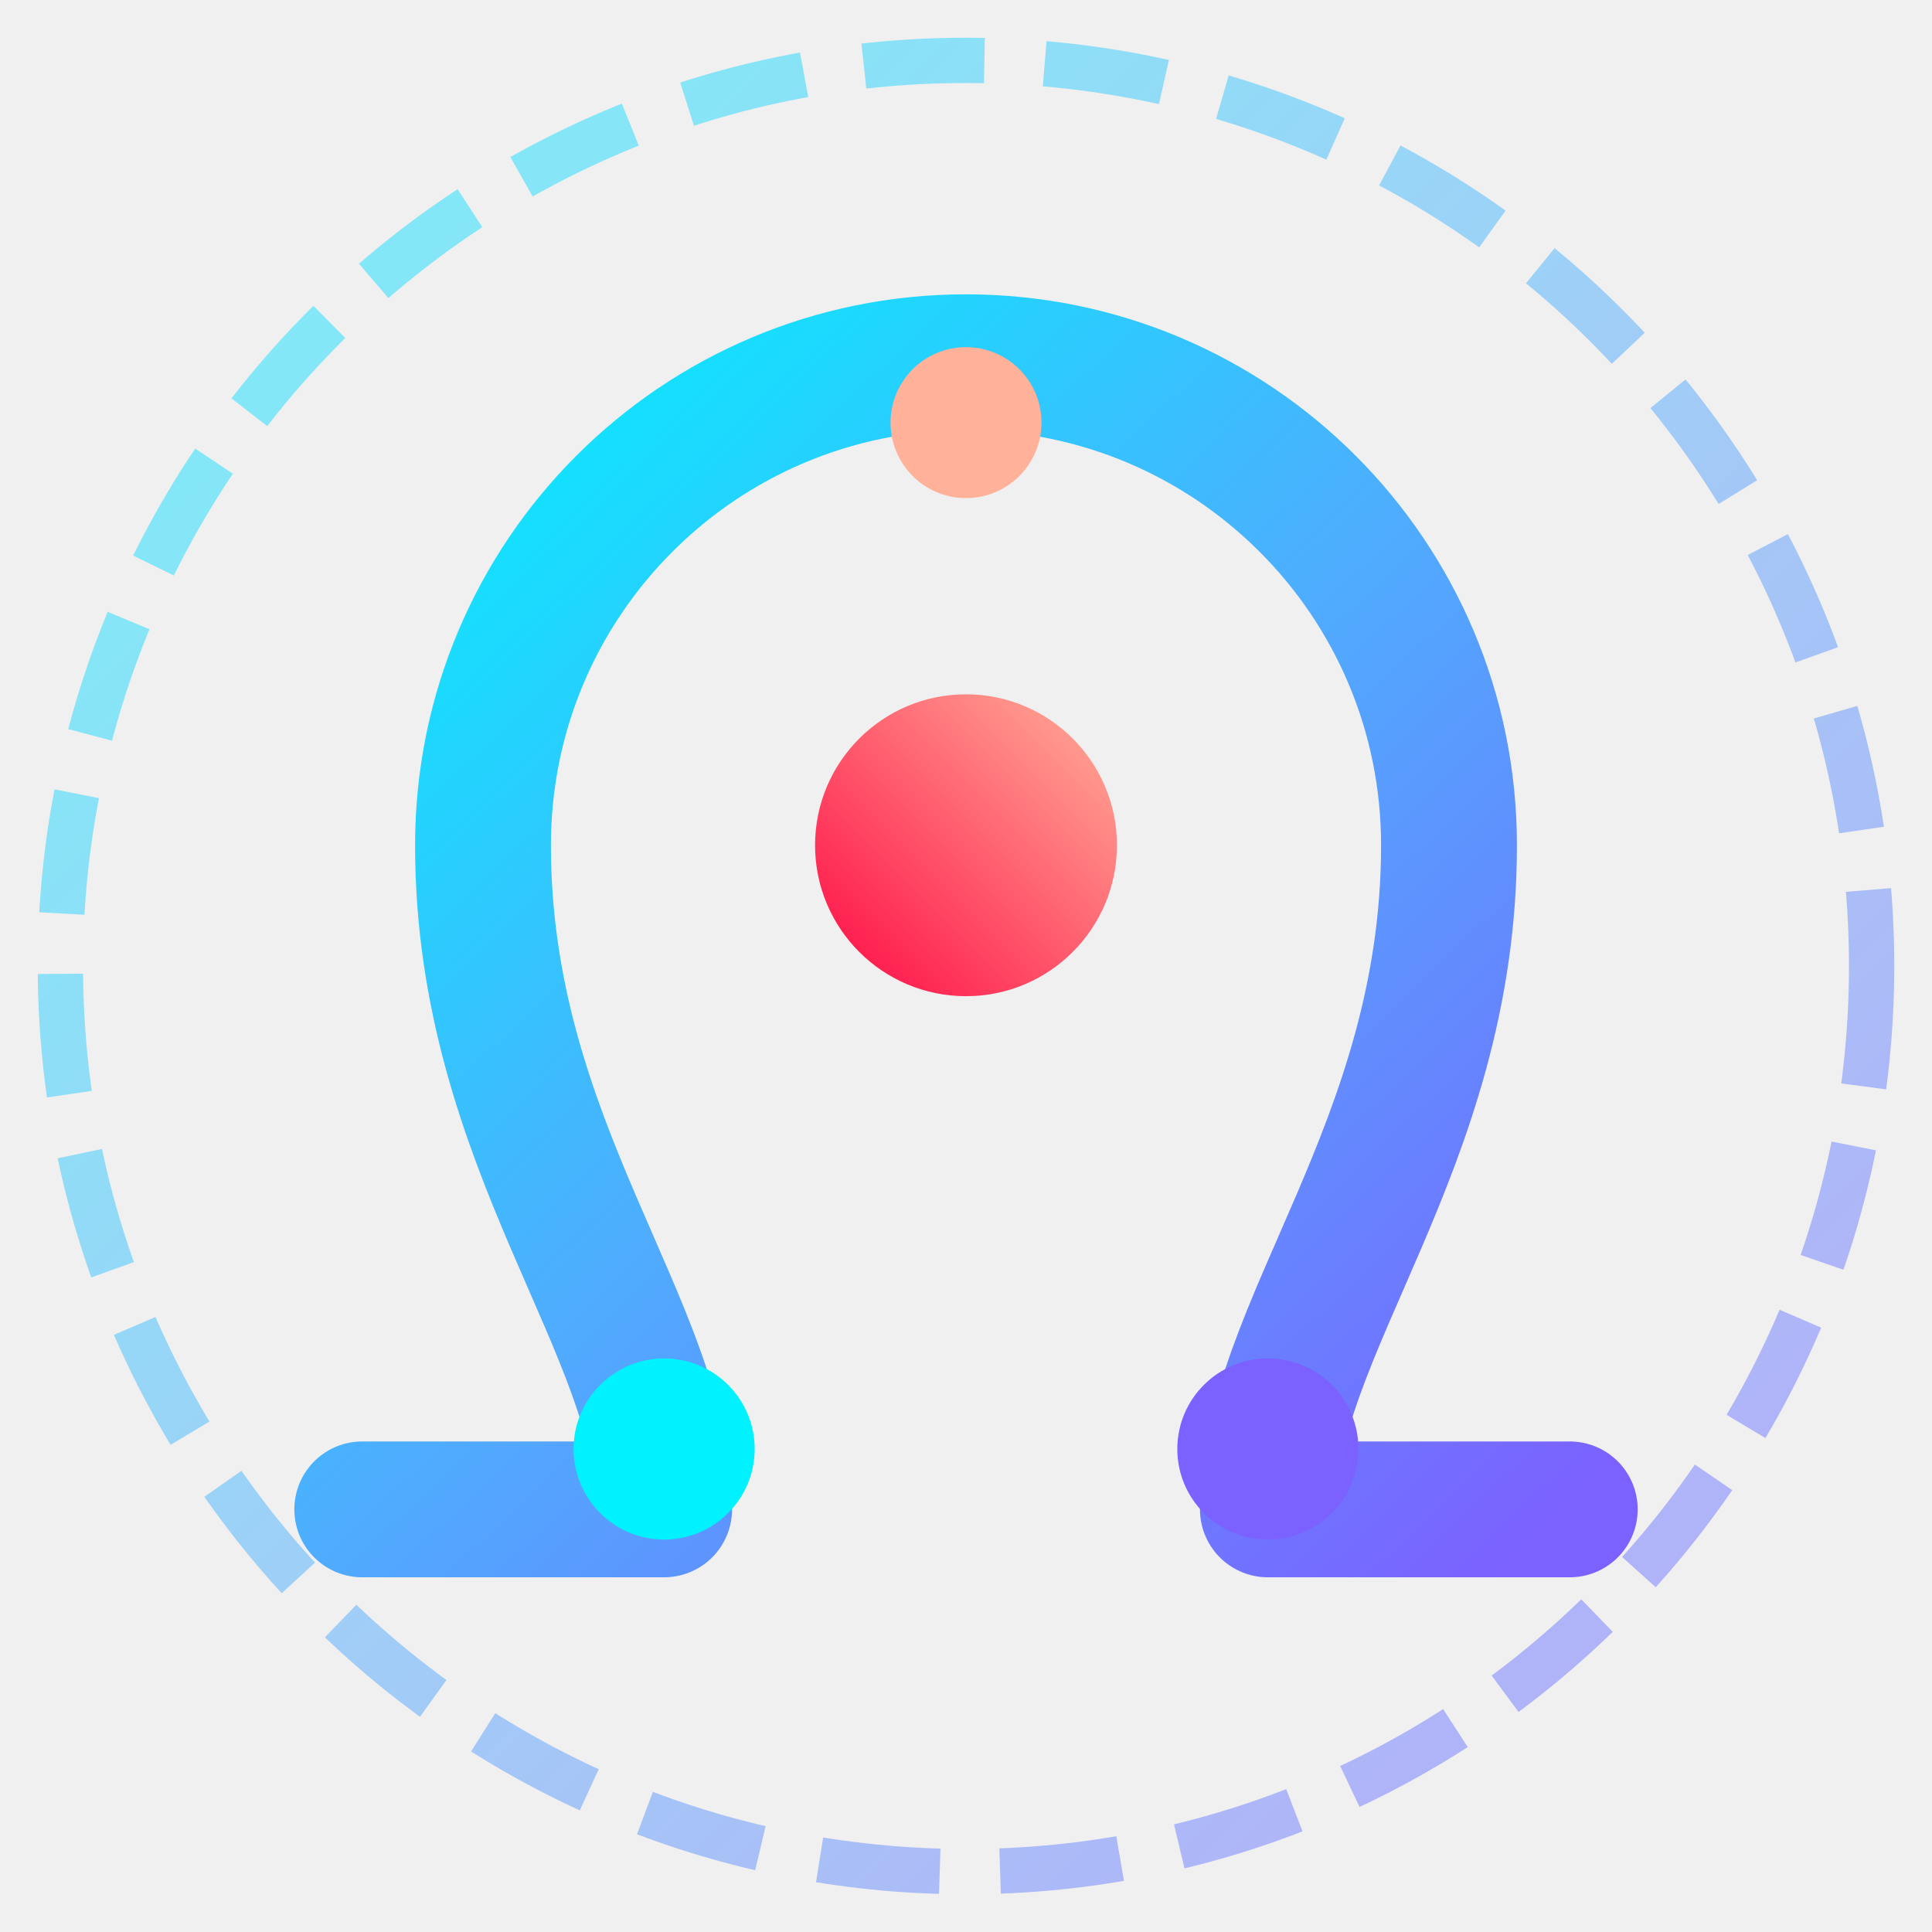
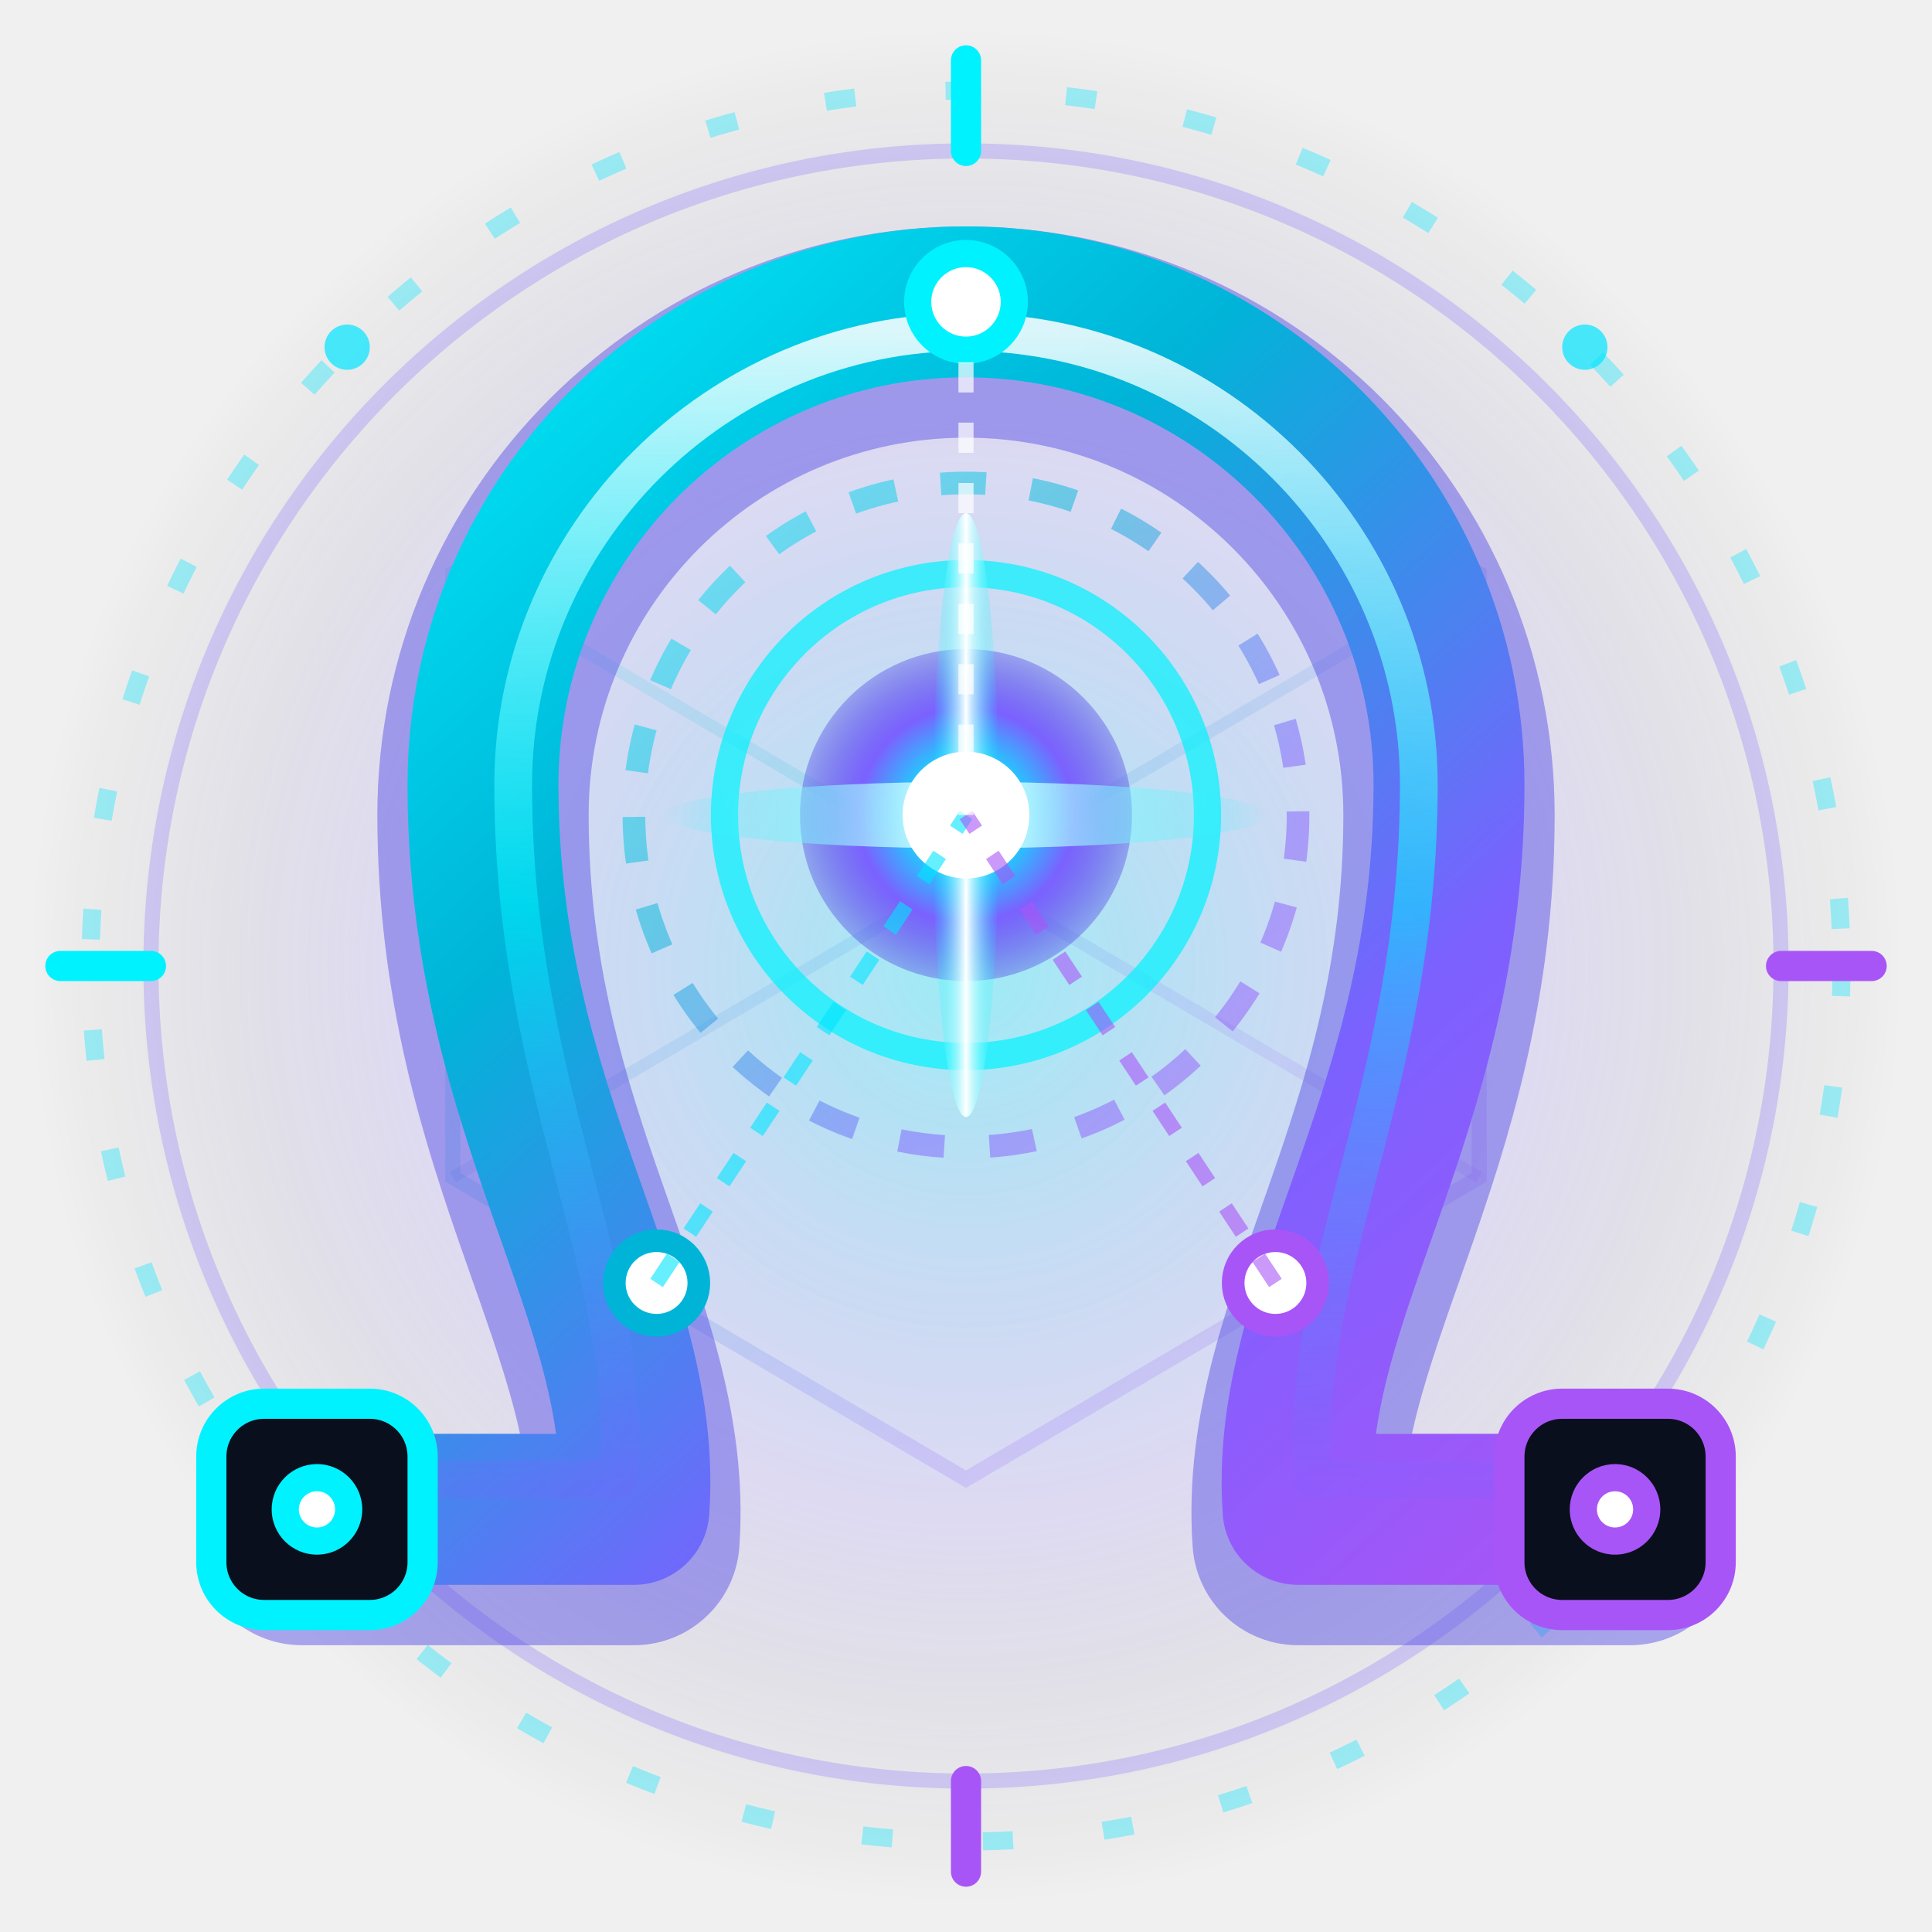
- <svg xmlns="http://www.w3.org/2000/svg" viewBox="0 0 64 64" fill="none">
+ <svg xmlns="http://www.w3.org/2000/svg" viewBox="0 0 128 128" fill="none">
  <defs>
-     <linearGradient id="opo-mesh-grad" x1="0%" y1="0%" x2="100%" y2="100%">
+     <radialGradient id="opo-glow-ambient" cx="50%" cy="50%" r="50%">
+       <stop offset="0%" stop-color="#00E5FF" stop-opacity="0.35" />
+       <stop offset="60%" stop-color="#7B61FF" stop-opacity="0.15" />
+       <stop offset="100%" stop-color="#070A13" stop-opacity="0" />
+     </radialGradient>
+     <linearGradient id="opo-chassis-grad" x1="0%" y1="0%" x2="100%" y2="100%">
      <stop offset="0%" stop-color="#00F2FE" />
-       <stop offset="50%" stop-color="#4FACFE" />
-       <stop offset="100%" stop-color="#7B61FF" />
+       <stop offset="35%" stop-color="#00B4D8" />
+       <stop offset="70%" stop-color="#7B61FF" />
+       <stop offset="100%" stop-color="#A855F7" />
    </linearGradient>
-     <linearGradient id="inner-core" x1="0%" y1="100%" x2="100%" y2="0%">
-       <stop offset="0%" stop-color="#FF0844" />
-       <stop offset="100%" stop-color="#FFB199" />
+     <linearGradient id="opo-specular-edge" x1="0%" y1="0%" x2="0%" y2="100%">
+       <stop offset="0%" stop-color="#FFFFFF" stop-opacity="0.95" />
+       <stop offset="50%" stop-color="#00F2FE" stop-opacity="0.6" />
+       <stop offset="100%" stop-color="#7B61FF" stop-opacity="0.2" />
+     </linearGradient>
+     <radialGradient id="opo-singularity-core" cx="50%" cy="50%" r="50%">
+       <stop offset="0%" stop-color="#FFFFFF" />
+       <stop offset="25%" stop-color="#00F2FE" />
+       <stop offset="65%" stop-color="#7B61FF" />
+       <stop offset="100%" stop-color="#4F46E5" stop-opacity="0.4" />
+     </radialGradient>
+     <linearGradient id="opo-terminal-grad" x1="0%" y1="0%" x2="100%" y2="0%">
+       <stop offset="0%" stop-color="#00F2FE" />
+       <stop offset="50%" stop-color="#4E82EE" />
+       <stop offset="100%" stop-color="#A855F7" />
+     </linearGradient>
+     <linearGradient id="opo-flare-h" x1="0%" y1="50%" x2="100%" y2="50%">
+       <stop offset="0%" stop-color="#00F2FE" stop-opacity="0" />
+       <stop offset="50%" stop-color="#FFFFFF" stop-opacity="1" />
+       <stop offset="100%" stop-color="#00F2FE" stop-opacity="0" />
    </linearGradient>
  </defs>
-   <circle cx="32" cy="32" r="30" stroke="url(#opo-mesh-grad)" stroke-width="1.5" stroke-dasharray="4 2" opacity="0.5" />
-   <path d="M12 50 L22 50 C22 44 16 38 16 28 C16 19.16 23.16 12 32 12 C40.84 12 48 19.16 48 28 C48 38 42 44 42 50 L52 50" stroke="url(#opo-mesh-grad)" stroke-width="4.5" stroke-linecap="round" stroke-linejoin="round" />
-   <circle cx="32" cy="28" r="5" fill="url(#inner-core)">
-     <animate attributeName="r" values="4;6;4" dur="2.5s" repeatCount="indefinite" />
-   </circle>
-   <circle cx="22" cy="48" r="3" fill="#00F2FE" />
-   <circle cx="42" cy="48" r="3" fill="#7B61FF" />
-   <circle cx="32" cy="14" r="2.5" fill="#FFB199" />
+   <circle cx="64" cy="64" r="62" fill="url(#opo-glow-ambient)" />
+   <circle cx="64" cy="64" r="58" stroke="#00E5FF" stroke-width="1.2" stroke-opacity="0.35" stroke-dasharray="2 6" />
+   <circle cx="64" cy="64" r="54" stroke="#7B61FF" stroke-width="1" stroke-opacity="0.25" />
+   <line x1="64" y1="4" x2="64" y2="10" stroke="#00F2FE" stroke-width="2" stroke-linecap="round" />
+   <line x1="64" y1="118" x2="64" y2="124" stroke="#A855F7" stroke-width="2" stroke-linecap="round" />
+   <line x1="4" y1="64" x2="10" y2="64" stroke="#00F2FE" stroke-width="2" stroke-linecap="round" />
+   <line x1="118" y1="64" x2="124" y2="64" stroke="#A855F7" stroke-width="2" stroke-linecap="round" />
+   <circle cx="23" cy="23" r="1.5" fill="#00E5FF" opacity="0.7" />
+   <circle cx="105" cy="23" r="1.5" fill="#00E5FF" opacity="0.7" />
+   <circle cx="23" cy="105" r="1.5" fill="#A855F7" opacity="0.7" />
+   <circle cx="105" cy="105" r="1.5" fill="#A855F7" opacity="0.7" />
+   <polygon points="64,18 98,38 98,78 64,98 30,78 30,38" stroke="url(#opo-chassis-grad)" stroke-width="1" stroke-opacity="0.18" fill="none" />
+   <line x1="64" y1="18" x2="64" y2="98" stroke="url(#opo-chassis-grad)" stroke-width="0.8" stroke-opacity="0.12" />
+   <line x1="30" y1="38" x2="98" y2="78" stroke="url(#opo-chassis-grad)" stroke-width="0.8" stroke-opacity="0.12" />
+   <line x1="30" y1="78" x2="98" y2="38" stroke="url(#opo-chassis-grad)" stroke-width="0.8" stroke-opacity="0.12" />
+   <path d="M 20 102 L 42 102 C 43 88 32 76 32 54 C 32 36.33 46.33 22 64 22 C 81.67 22 96 36.33 96 54 C 96 76 85 88 86 102 L 108 102" stroke="#4F46E5" stroke-width="14" stroke-linecap="round" stroke-linejoin="round" opacity="0.45" />
+   <path d="M 20 100 L 42 100 C 43 86 32 74 32 52 C 32 34.33 46.33 20 64 20 C 81.67 20 96 34.33 96 52 C 96 74 85 86 86 100 L 108 100" stroke="url(#opo-chassis-grad)" stroke-width="10" stroke-linecap="round" stroke-linejoin="round" />
+   <path d="M 22 98 L 41 98 C 42 84 34 72 34 52 C 34 35.5 47.5 22 64 22 C 80.5 22 94 35.5 94 52 C 94 72 86 84 87 98 L 106 98" stroke="url(#opo-specular-edge)" stroke-width="2.5" stroke-linecap="round" stroke-linejoin="round" opacity="0.9" />
+   <rect x="14" y="93" width="14" height="14" rx="3.5" fill="#0A0F1D" stroke="#00F2FE" stroke-width="2" />
+   <circle cx="21" cy="100" r="3" fill="#00F2FE" />
+   <circle cx="21" cy="100" r="1.2" fill="#FFFFFF" />
+   <rect x="100" y="93" width="14" height="14" rx="3.5" fill="#0A0F1D" stroke="#A855F7" stroke-width="2" />
+   <circle cx="107" cy="100" r="3" fill="#A855F7" />
+   <circle cx="107" cy="100" r="1.2" fill="#FFFFFF" />
+   <circle cx="64" cy="54" r="22" stroke="url(#opo-chassis-grad)" stroke-width="1.5" stroke-opacity="0.5" stroke-dasharray="3 3" />
+   <circle cx="64" cy="54" r="16" stroke="#00F2FE" stroke-width="1.8" stroke-opacity="0.7" />
+   <circle cx="64" cy="54" r="11" fill="url(#opo-singularity-core)" />
+   <ellipse cx="64" cy="54" rx="20" ry="2.2" fill="url(#opo-flare-h)" />
+   <ellipse cx="64" cy="54" rx="2.2" ry="20" fill="url(#opo-flare-h)" />
+   <circle cx="64" cy="54" r="4.2" fill="#FFFFFF" />
+   <circle cx="64" cy="20" r="3.2" fill="#FFFFFF" stroke="#00F2FE" stroke-width="1.8" />
+   <circle cx="43.5" cy="85" r="2.8" fill="#FFFFFF" stroke="#00B4D8" stroke-width="1.5" />
+   <circle cx="84.5" cy="85" r="2.8" fill="#FFFFFF" stroke="#A855F7" stroke-width="1.5" />
+   <line x1="43.5" y1="85" x2="64" y2="54" stroke="#00E5FF" stroke-width="1" stroke-dasharray="2 2" stroke-opacity="0.6" />
+   <line x1="84.5" y1="85" x2="64" y2="54" stroke="#A855F7" stroke-width="1" stroke-dasharray="2 2" stroke-opacity="0.6" />
+   <line x1="64" y1="20" x2="64" y2="54" stroke="#FFFFFF" stroke-width="1" stroke-dasharray="2 2" stroke-opacity="0.7" />
</svg>
